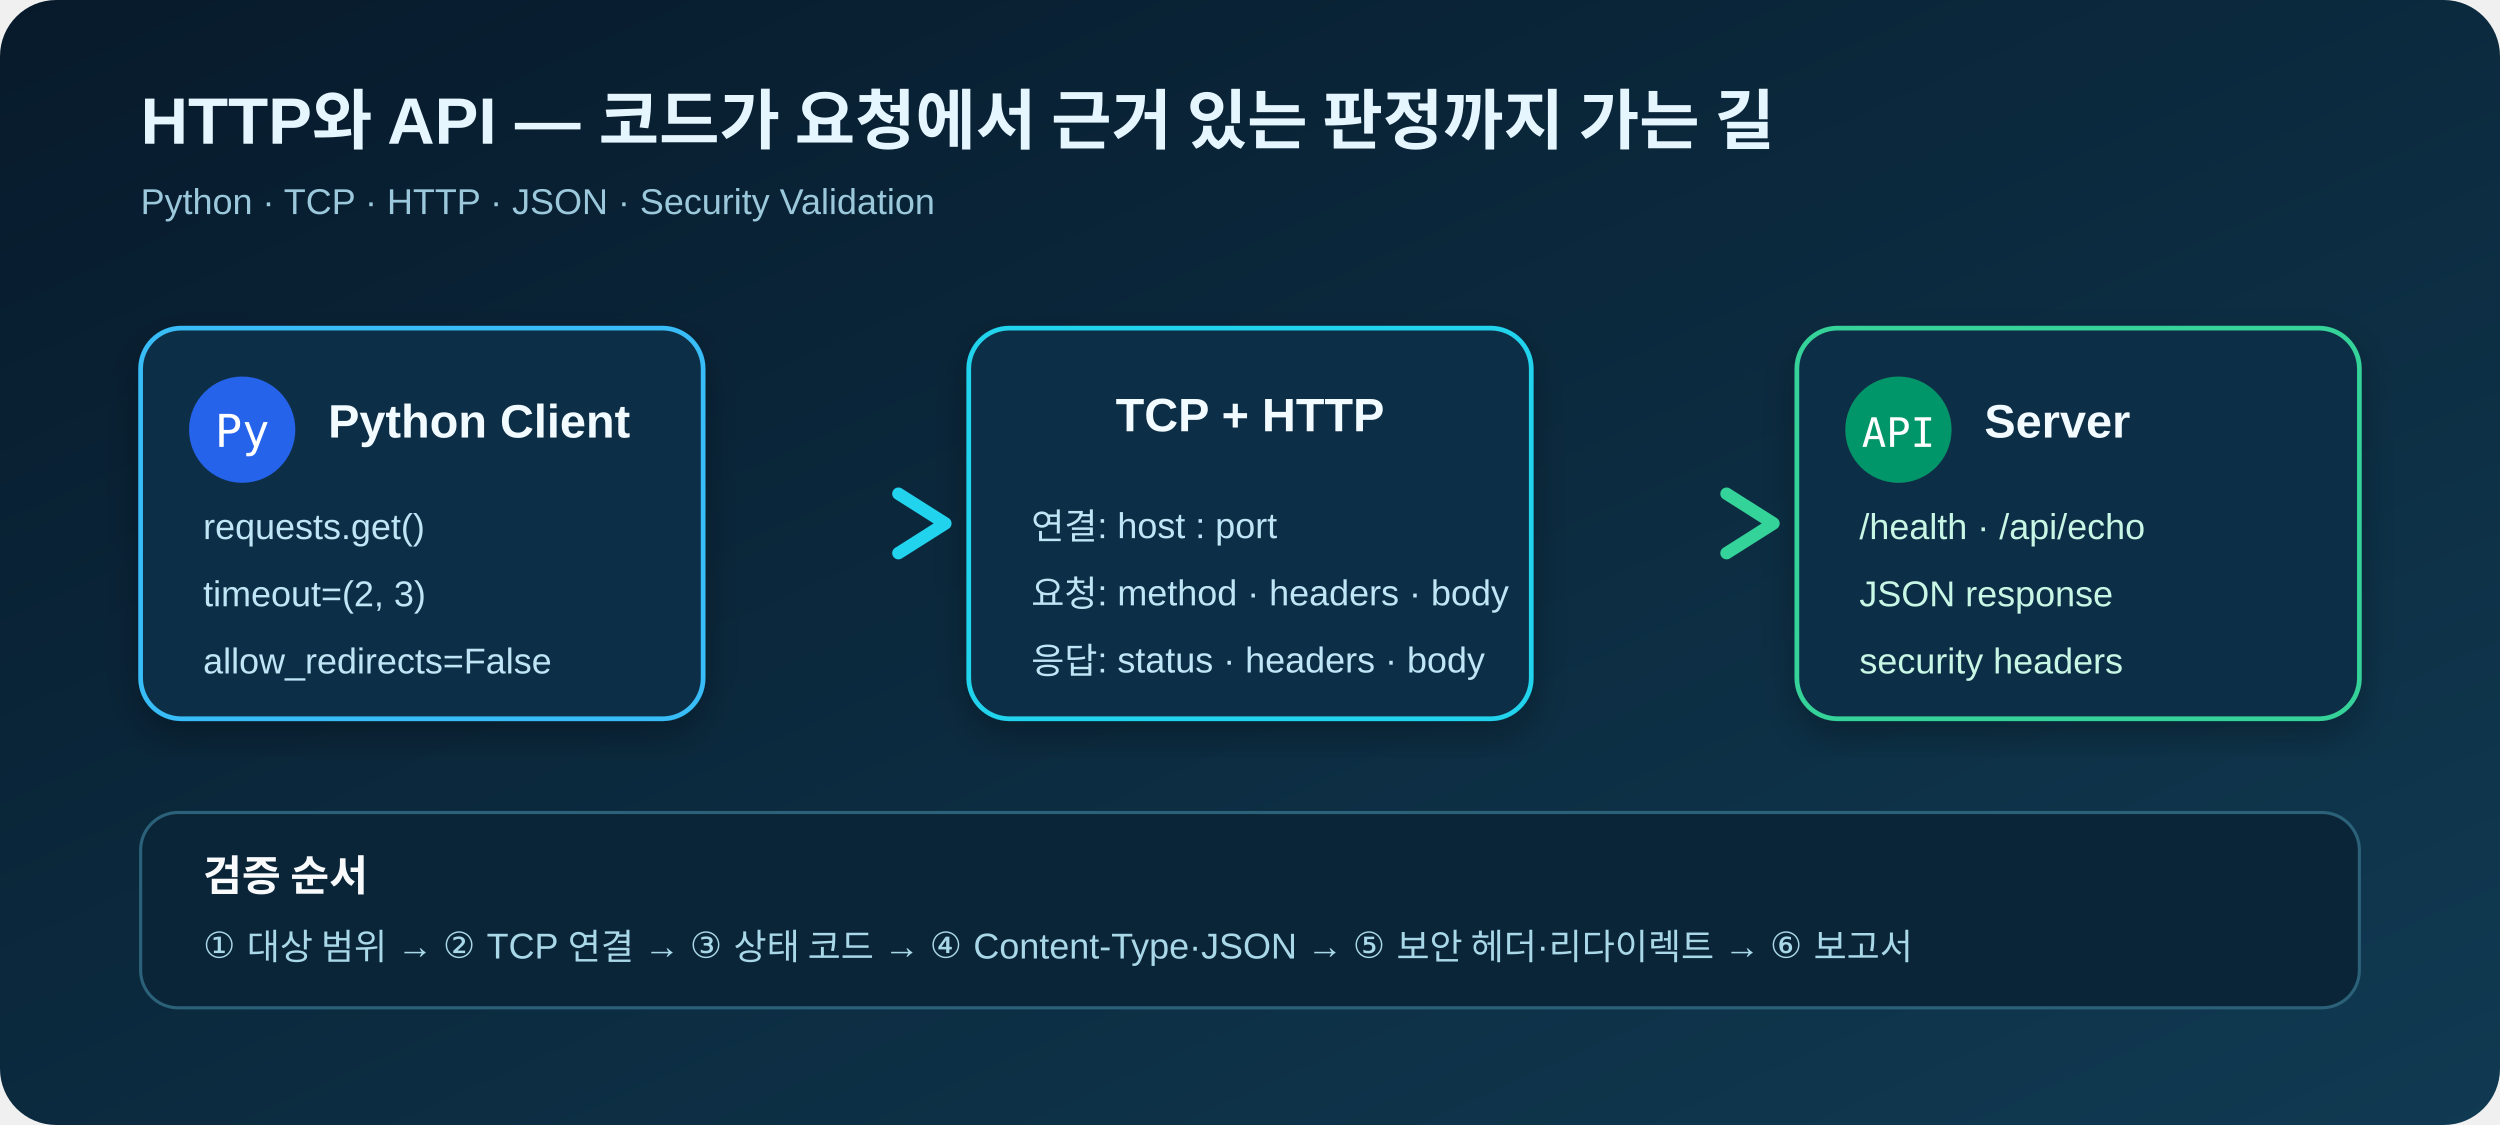
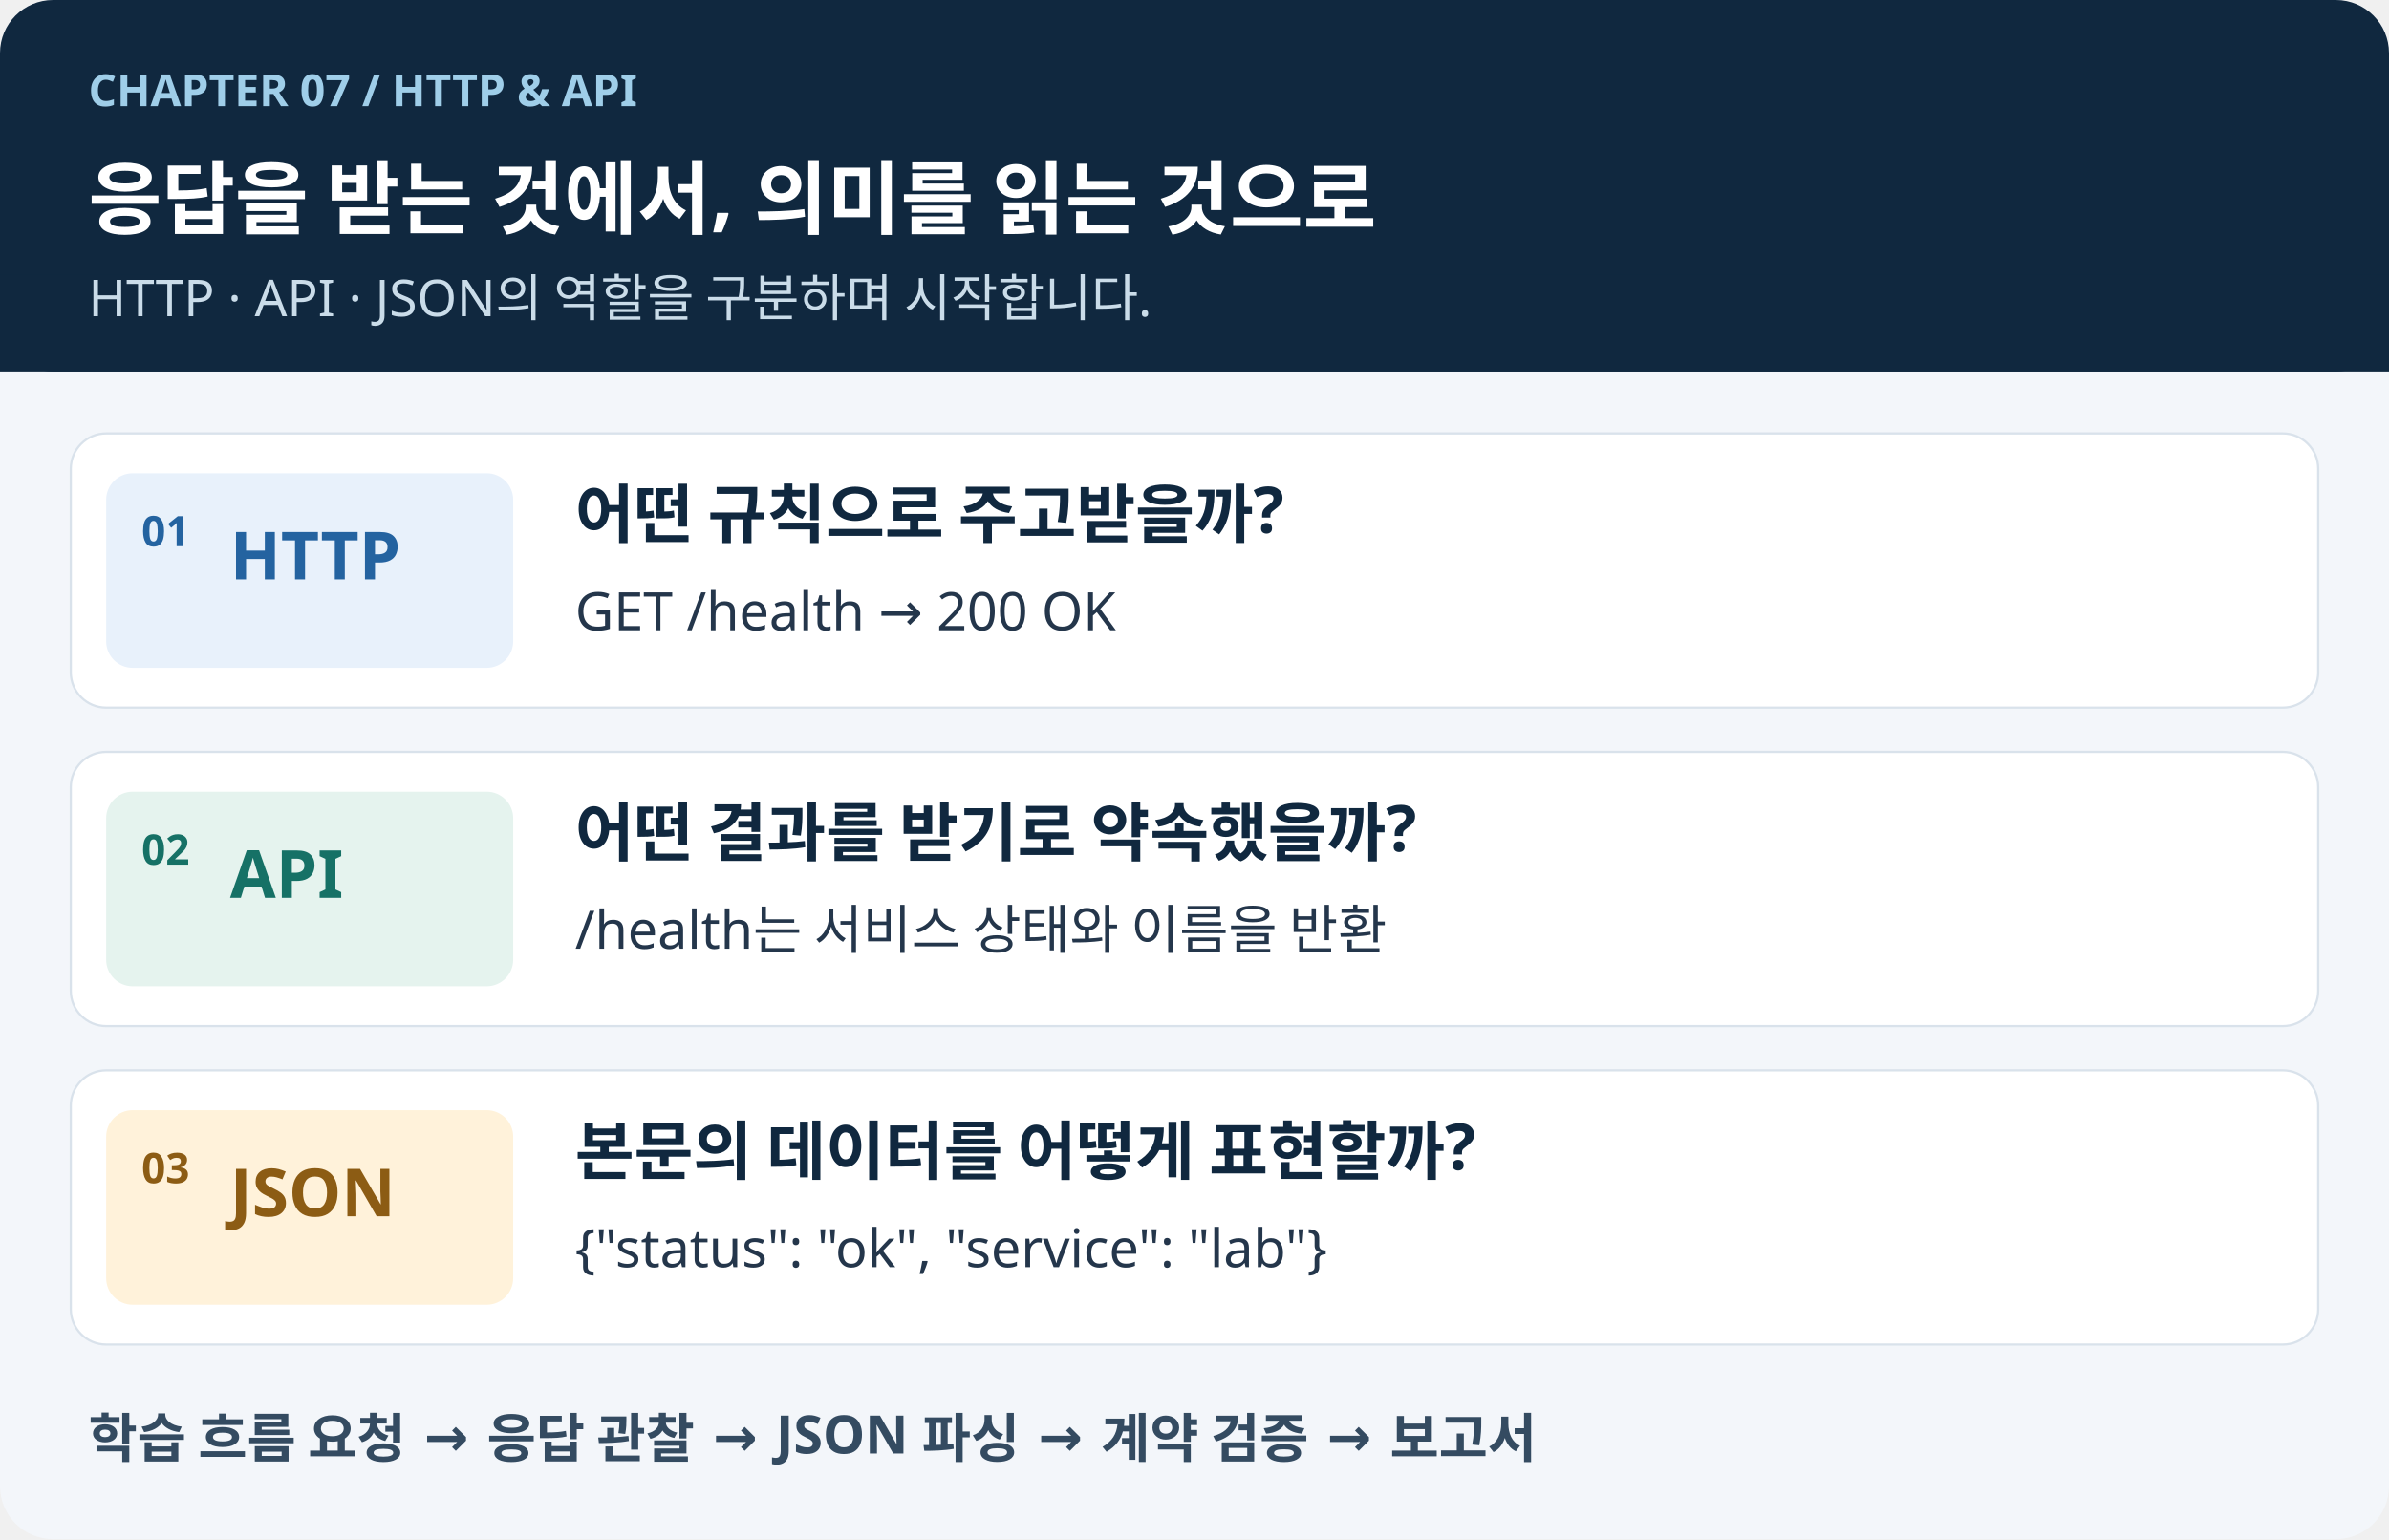
- <svg xmlns="http://www.w3.org/2000/svg" width="1600" height="720" viewBox="0 0 1600 720" role="img" aria-labelledby="title desc">
-   <defs>
-     <linearGradient id="bg" x1="0" y1="0" x2="1" y2="1">
-       <stop stop-color="#071a2b" />
-       <stop offset="1" stop-color="#103a52" />
-     </linearGradient>
-     <linearGradient id="blue" x1="0" y1="0" x2="1" y2="1">
-       <stop stop-color="#3b82f6" />
-       <stop offset="1" stop-color="#06b6d4" />
-     </linearGradient>
-     <filter id="shadow">
-       <feDropShadow dx="0" dy="10" stdDeviation="12" flood-opacity=".28" />
-     </filter>
-   </defs>
-   <rect width="1600" height="720" rx="36" fill="url(#bg)" />
-   <text x="90" y="92" fill="#e6f6ff" font-family="Arial, sans-serif" font-size="42" font-weight="700">HTTP와 API — 코드가 요청에서 근거 있는 판정까지 가는 길</text>
-   <text x="90" y="137" fill="#9cc8dc" font-family="Arial, sans-serif" font-size="23">Python · TCP · HTTP · JSON · Security Validation</text>
-   <g filter="url(#shadow)">
-     <rect x="90" y="210" width="360" height="250" rx="26" fill="#102f46" stroke="#38bdf8" stroke-width="3" />
-     <circle cx="155" cy="275" r="34" fill="#2563eb" />
-     <text x="155" y="286" text-anchor="middle" fill="white" font-family="monospace" font-size="29">Py</text>
-     <text x="210" y="280" fill="#f2fbff" font-family="Arial, sans-serif" font-size="30" font-weight="700">Python Client</text>
-     <text x="130" y="345" fill="#bfe6f7" font-family="Arial, sans-serif" font-size="23">requests.get()</text>
-     <text x="130" y="388" fill="#bfe6f7" font-family="Arial, sans-serif" font-size="23">timeout=(2, 3)</text>
-     <text x="130" y="431" fill="#bfe6f7" font-family="Arial, sans-serif" font-size="23">allow_redirects=False</text>
-     <rect x="620" y="210" width="360" height="250" rx="26" fill="#102f46" stroke="#22d3ee" stroke-width="3" />
-     <text x="800" y="276" text-anchor="middle" fill="#f2fbff" font-family="Arial, sans-serif" font-size="30" font-weight="700">TCP + HTTP</text>
-     <text x="660" y="345" fill="#bfe6f7" font-family="Arial, sans-serif" font-size="23">연결: host : port</text>
-     <text x="660" y="388" fill="#bfe6f7" font-family="Arial, sans-serif" font-size="23">요청: method · headers · body</text>
-     <text x="660" y="431" fill="#bfe6f7" font-family="Arial, sans-serif" font-size="23">응답: status · headers · body</text>
-     <rect x="1150" y="210" width="360" height="250" rx="26" fill="#102f46" stroke="#34d399" stroke-width="3" />
-     <circle cx="1215" cy="275" r="34" fill="#059669" />
-     <text x="1215" y="286" text-anchor="middle" fill="white" font-family="monospace" font-size="26">API</text>
-     <text x="1270" y="280" fill="#f2fbff" font-family="Arial, sans-serif" font-size="30" font-weight="700">Server</text>
-     <text x="1190" y="345" fill="#c8f7e6" font-family="Arial, sans-serif" font-size="23">/health · /api/echo</text>
-     <text x="1190" y="388" fill="#c8f7e6" font-family="Arial, sans-serif" font-size="23">JSON response</text>
-     <text x="1190" y="431" fill="#c8f7e6" font-family="Arial, sans-serif" font-size="23">security headers</text>
+ <svg xmlns="http://www.w3.org/2000/svg" width="1080" height="696" viewBox="0 0 1080 696" style="max-width:100%;height:auto" role="img" aria-labelledby="title desc">
+   <g font-family="'Apple SD Gothic Neo', 'Noto Sans KR', 'Malgun Gothic', sans-serif">
+     <rect x="0" y="0" width="1080" height="696" rx="24" fill="#F3F6FA" stroke="none" />
+     <rect x="0" y="0" width="1080" height="168" rx="24" fill="#10283F" stroke="none" />
+     <rect x="0" y="124" width="1080" height="44" rx="0" fill="#10283F" stroke="none" />
+     <text x="40" y="48" font-size="20" fill="#9FCEE9" font-weight="600">CHAPTER 07  /  HTTP &amp; API</text>
+     <text x="40" y="103" font-size="36" fill="#FFFFFF" font-weight="700">응답을 받는 것에서, 의미를 읽는 것으로</text>
+     <text x="40" y="143" font-size="23" fill="#CADCE9" font-weight="400">HTTP · API · JSON의 역할을 구분하며 시작합니다.</text>
+     <rect x="32" y="196" width="1016" height="124" rx="16" fill="#FFFFFF" stroke="#D9E2EB" />
+     <rect x="48" y="214" width="184" height="88" rx="12" fill="#E8F1FB" stroke="none" />
+     <text x="64" y="247" font-size="19" fill="#2463A0" font-weight="600">01</text>
+     <text x="104" y="262" font-size="30" fill="#2463A0" font-weight="700">HTTP</text>
+     <text x="260" y="243" font-size="29" fill="#10283F" font-weight="600">어떤 규칙으로 주고받을까?</text>
+     <text x="260" y="285" font-size="24" fill="#24364B" font-weight="400">GET /health  →  200 OK</text>
+     <rect x="32" y="340" width="1016" height="124" rx="16" fill="#FFFFFF" stroke="#D9E2EB" />
+     <rect x="48" y="358" width="184" height="88" rx="12" fill="#E5F3EE" stroke="none" />
+     <text x="64" y="391" font-size="19" fill="#167166" font-weight="600">02</text>
+     <text x="104" y="406" font-size="30" fill="#167166" font-weight="700">API</text>
+     <text x="260" y="387" font-size="29" fill="#10283F" font-weight="600">어떤 결과를 받기로 약속했을까?</text>
+     <text x="260" y="429" font-size="24" fill="#24364B" font-weight="400">/health는 서비스 상태와 이름을 반환</text>
+     <rect x="32" y="484" width="1016" height="124" rx="16" fill="#FFFFFF" stroke="#D9E2EB" />
+     <rect x="48" y="502" width="184" height="88" rx="12" fill="#FFF2DA" stroke="none" />
+     <text x="64" y="535" font-size="19" fill="#8C5C14" font-weight="600">03</text>
+     <text x="104" y="550" font-size="30" fill="#8C5C14" font-weight="700">JSON</text>
+     <text x="260" y="531" font-size="29" fill="#10283F" font-weight="600">본문의 데이터를 어떻게 표현할까?</text>
+     <text x="260" y="573" font-size="24" fill="#24364B" font-weight="400">{"status": "ok", "service": "lab"}</text>
+     <text x="40" y="659" font-size="24" fill="#344B61" font-weight="600">학습 흐름   요청 → 응답 관찰 → JSON 파싱 → 계약 검증 → 보고서</text>
  </g>
-   <path d="M470 335 H595" stroke="url(#blue)" stroke-width="8" stroke-linecap="round" />
-   <path d="M575 316 L605 335 L575 354" fill="none" stroke="#22d3ee" stroke-width="8" stroke-linecap="round" stroke-linejoin="round" />
-   <path d="M1000 335 H1125" stroke="url(#blue)" stroke-width="8" stroke-linecap="round" />
-   <path d="M1105 316 L1135 335 L1105 354" fill="none" stroke="#34d399" stroke-width="8" stroke-linecap="round" stroke-linejoin="round" />
-   <rect x="90" y="520" width="1420" height="125" rx="24" fill="#0b2538" stroke="#2b6179" stroke-width="2" />
-   <text x="130" y="570" fill="#f8fafc" font-family="Arial, sans-serif" font-size="27" font-weight="700">검증 순서</text>
-   <text x="130" y="613" fill="#a9d8e9" font-family="Arial, sans-serif" font-size="23">① 대상 범위  →  ② TCP 연결  →  ③ 상태 코드  →  ④ Content-Type·JSON  →  ⑤ 보안 헤더·리다이렉트  →  ⑥ 보고서</text>
</svg>
